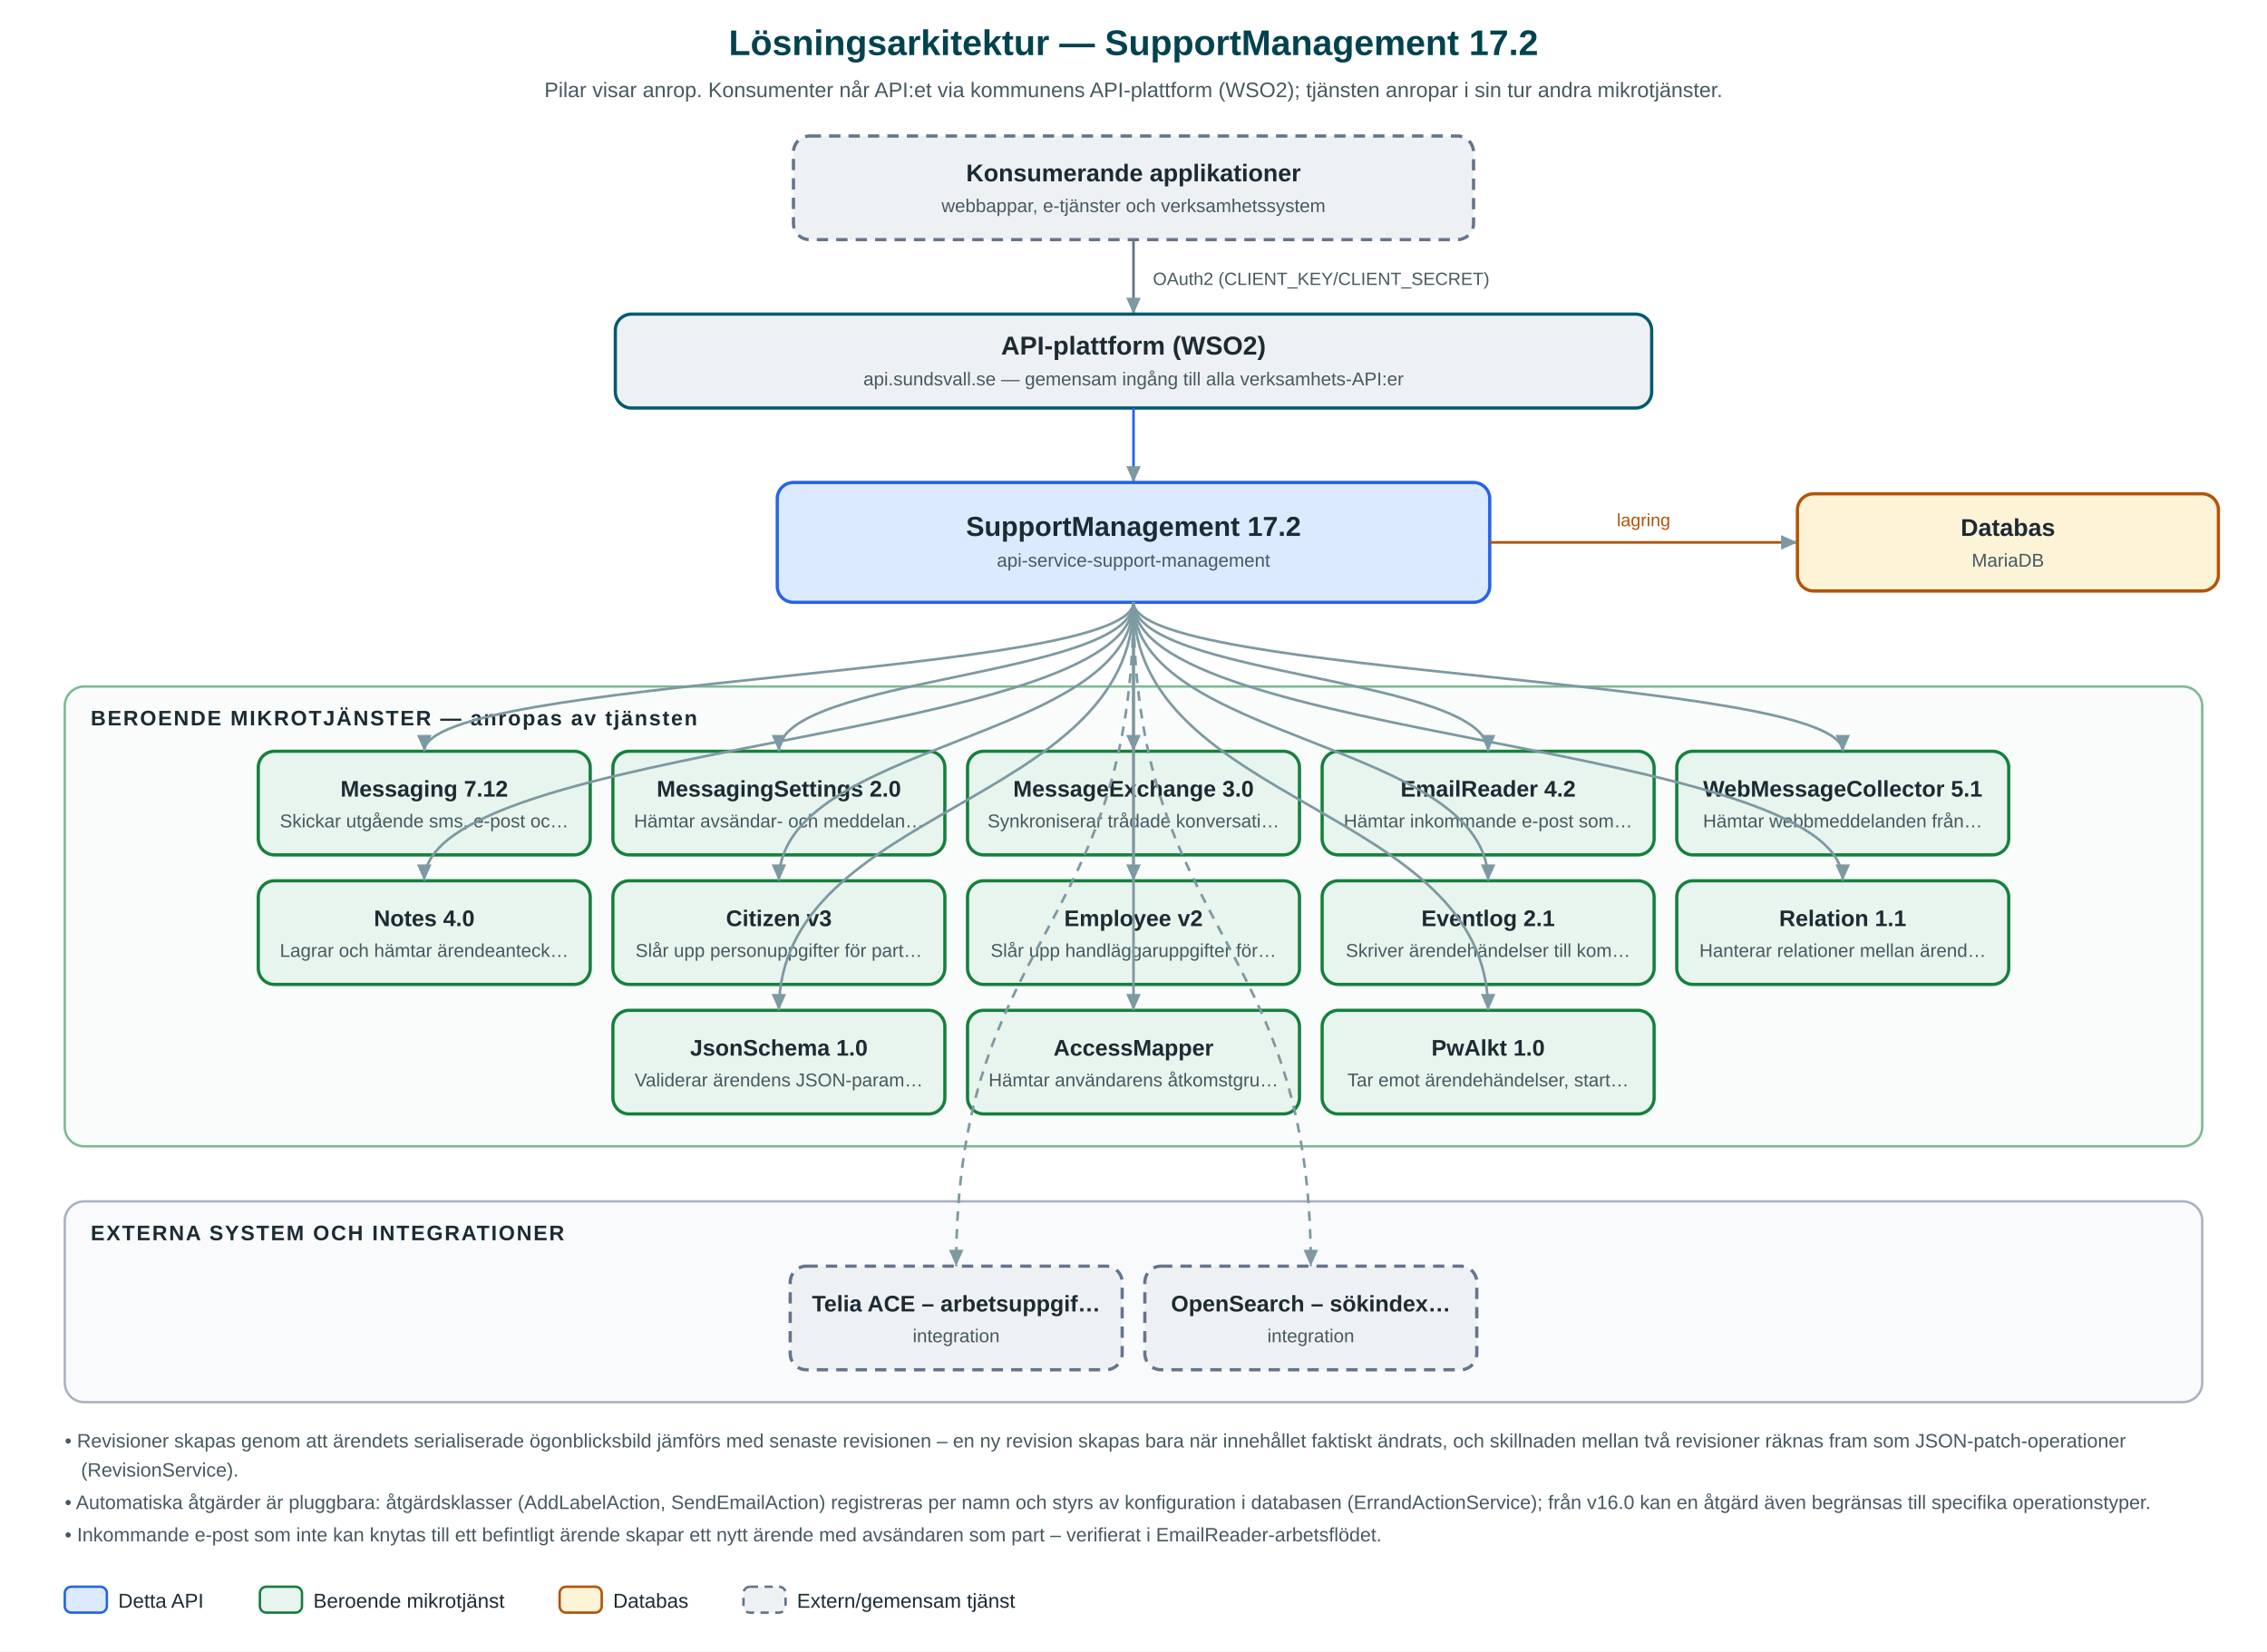
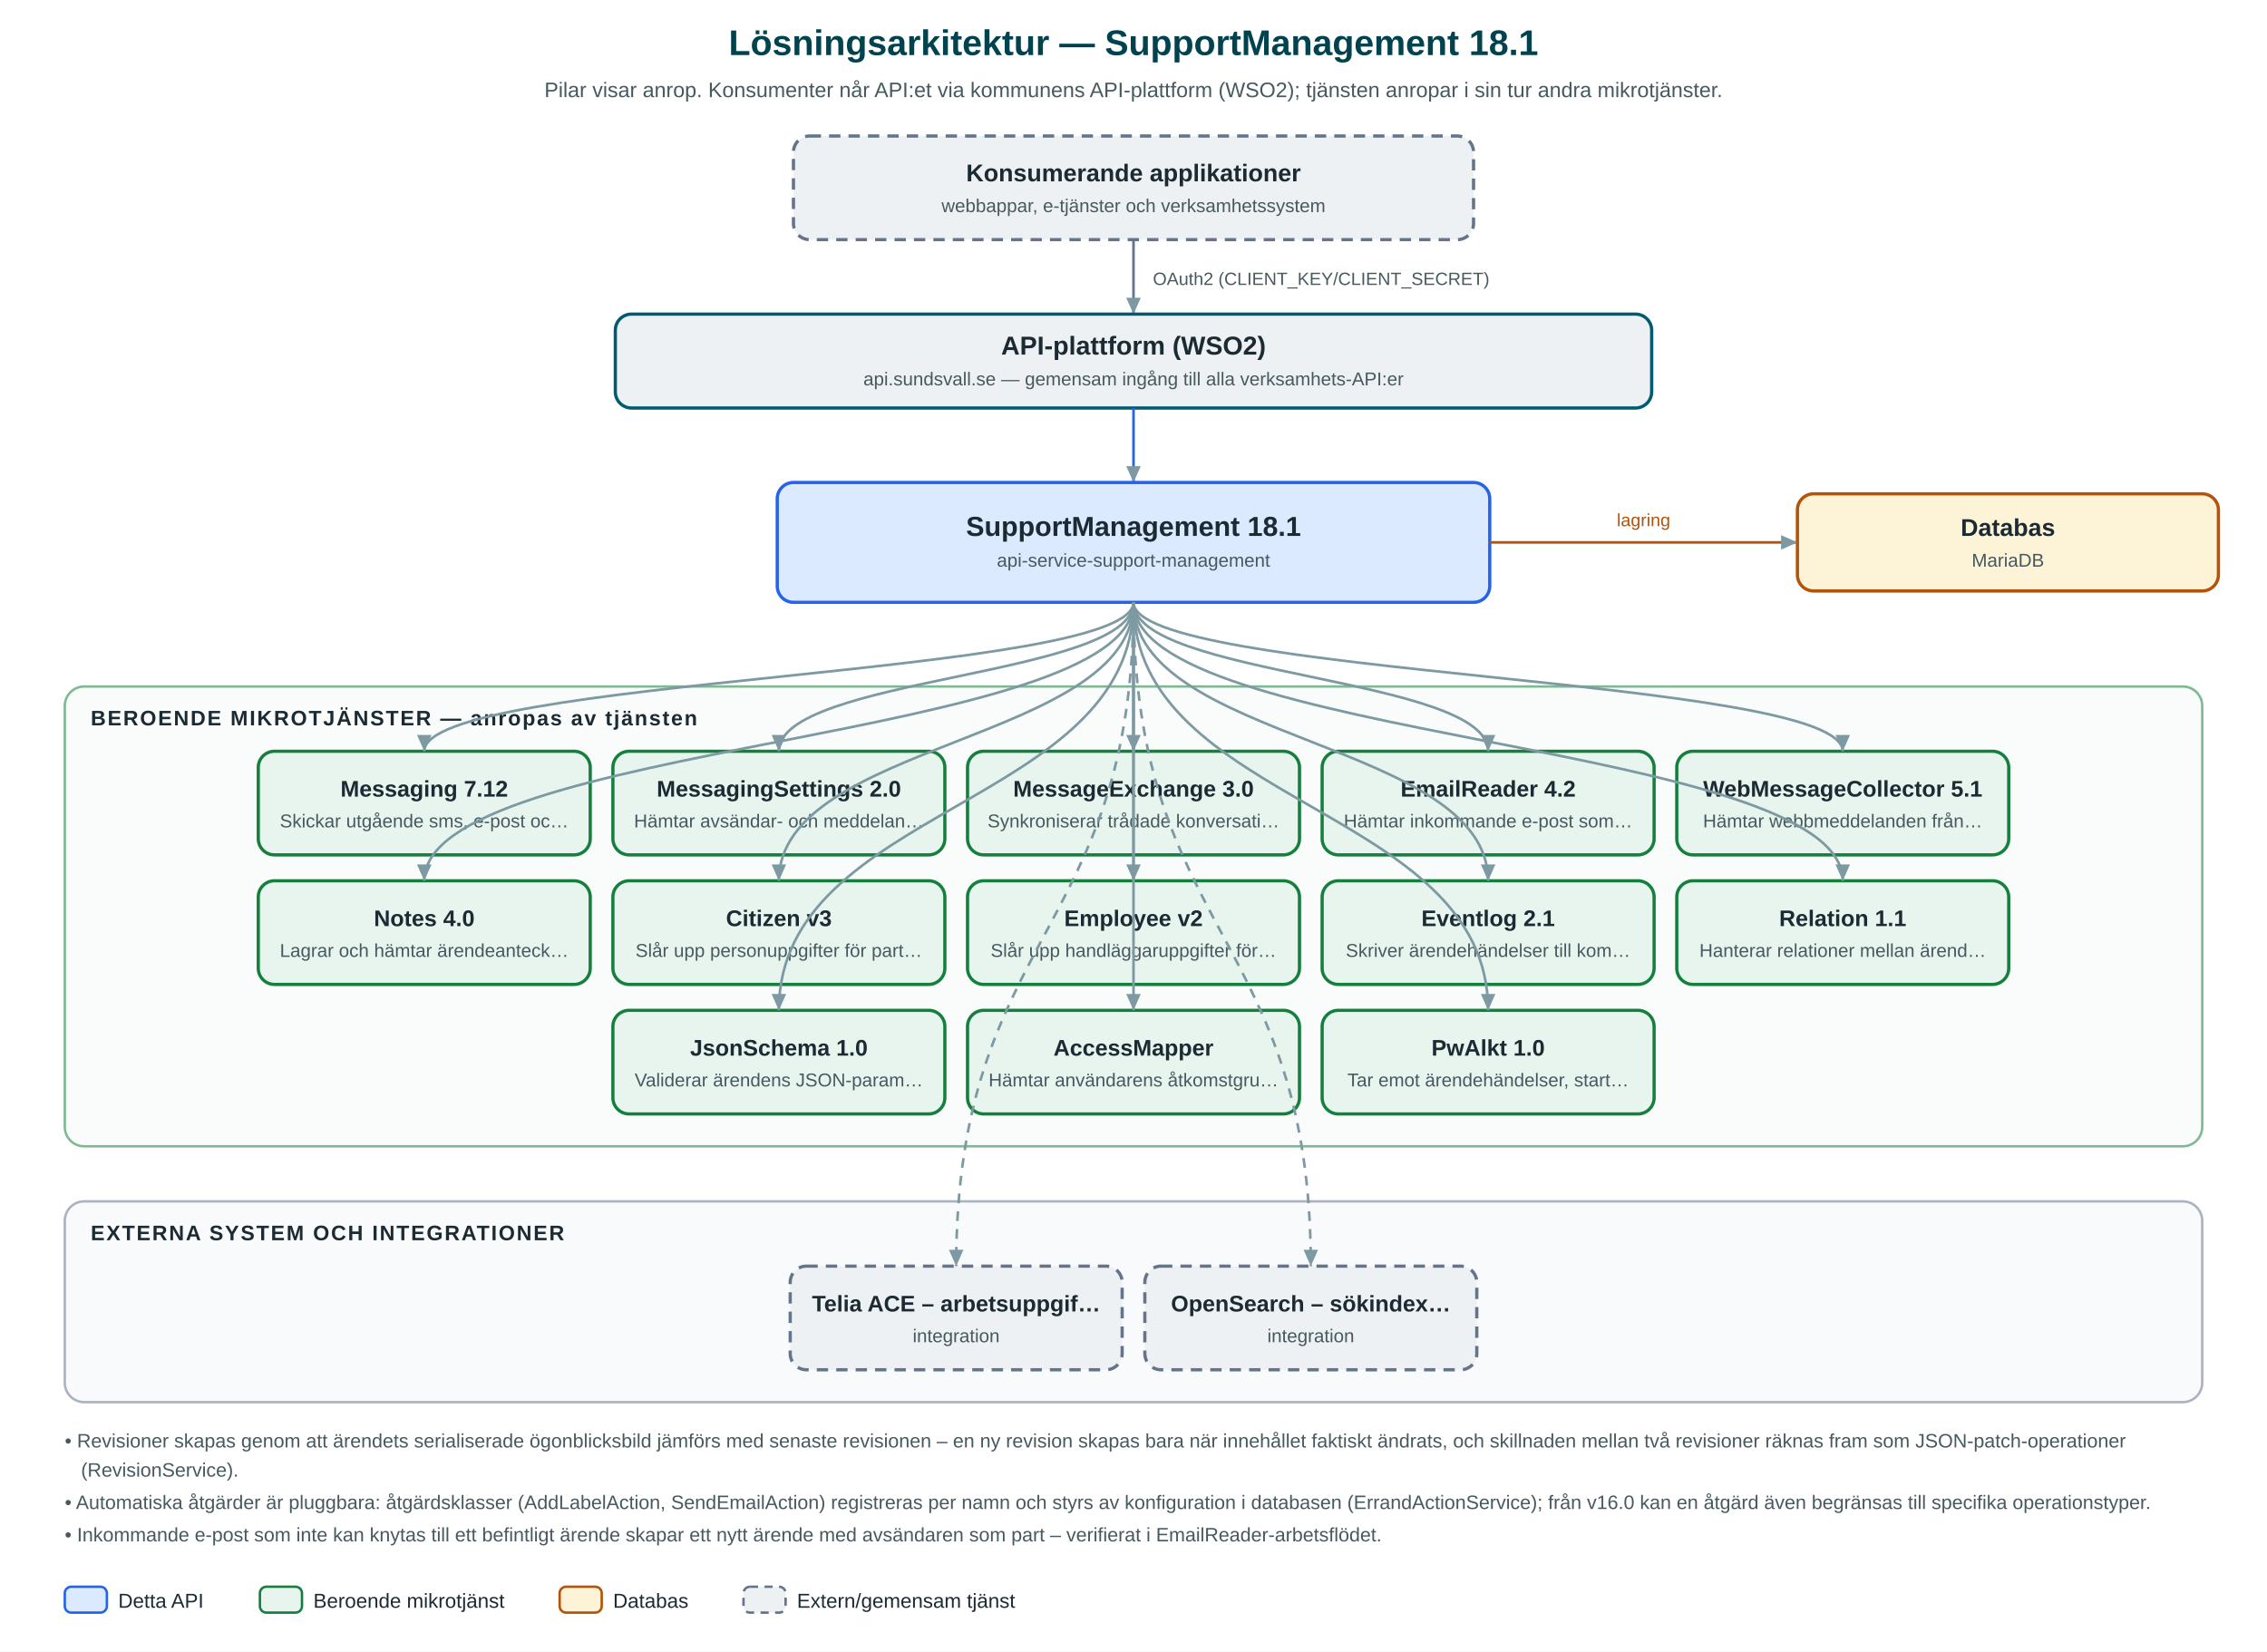
- <svg xmlns="http://www.w3.org/2000/svg" viewBox="0 0 1400 1020" font-family="Segoe UI, Helvetica Neue, Arial, sans-serif" role="img" aria-label="Arkitekturdiagram för SupportManagement 17.2">
+ <svg xmlns="http://www.w3.org/2000/svg" viewBox="0 0 1400 1020" font-family="Segoe UI, Helvetica Neue, Arial, sans-serif" role="img" aria-label="Arkitekturdiagram för SupportManagement 18.1">
  <defs>
    <marker id="arr" viewBox="0 0 10 10" refX="9" refY="5" markerWidth="7" markerHeight="7" orient="auto-start-reverse">
      <path d="M 0 1 L 9 5 L 0 9 z" fill="#7d99a1" />
    </marker>
  </defs>
  <rect width="1400" height="1020" fill="#ffffff" />
-   <text x="700.0" y="34" text-anchor="middle" font-size="22" font-weight="bold" fill="#00434f">Lösningsarkitektur — SupportManagement 17.2</text>
+   <text x="700.0" y="34" text-anchor="middle" font-size="22" font-weight="bold" fill="#00434f">Lösningsarkitektur — SupportManagement 18.1</text>
  <text x="700.0" y="60" text-anchor="middle" font-size="13" fill="#46595f">Pilar visar anrop. Konsumenter når API:et via kommunens API-plattform (WSO2); tjänsten anropar i sin tur andra mikrotjänster.</text>
  <rect x="490.0" y="84" rx="10" width="420" height="64" fill="#eef1f4" stroke="#64748b" stroke-width="2" stroke-dasharray="7,5" />
  <text x="700.0" y="112.0" text-anchor="middle" font-size="15" font-weight="bold" fill="#1c2b33">Konsumerande applikationer</text>
  <text x="700.0" y="131.0" text-anchor="middle" font-size="11.5" fill="#46595f">webbappar, e-tjänster och verksamhetssystem</text>
  <path d="M 700.0 148 L 700.0 194" fill="none" stroke="#64748b" stroke-width="1.6" marker-end="url(#arr)" />
  <text x="712.0" y="176" font-size="11" fill="#46595f">OAuth2 (CLIENT_KEY/CLIENT_SECRET)</text>
  <rect x="380.0" y="194" rx="10" width="640" height="58" fill="#eef1f4" stroke="#005a70" stroke-width="2" />
  <text x="700.0" y="219.0" text-anchor="middle" font-size="16" font-weight="bold" fill="#1c2b33">API-plattform (WSO2)</text>
  <text x="700.0" y="238.0" text-anchor="middle" font-size="11.5" fill="#46595f">api.sundsvall.se — gemensam ingång till alla verksamhets-API:er</text>
  <path d="M 700.0 252 L 700.0 298" fill="none" stroke="#2563eb" stroke-width="1.6" marker-end="url(#arr)" />
  <rect x="480.0" y="298" rx="10" width="440" height="74" fill="#dbeafe" stroke="#2563eb" stroke-width="2" />
-   <text x="700.0" y="331.0" text-anchor="middle" font-size="17" font-weight="bold" fill="#1c2b33">SupportManagement 17.2</text>
+   <text x="700.0" y="331.0" text-anchor="middle" font-size="17" font-weight="bold" fill="#1c2b33">SupportManagement 18.1</text>
  <text x="700.0" y="350.0" text-anchor="middle" font-size="11.5" fill="#46595f">api-service-support-management</text>
  <rect x="1110" y="305" rx="10" width="260" height="60" fill="#fdf3d7" stroke="#b45309" stroke-width="2" />
  <text x="1240.0" y="331.0" text-anchor="middle" font-size="15" font-weight="bold" fill="#1c2b33">Databas</text>
  <text x="1240.0" y="350.0" text-anchor="middle" font-size="11.5" fill="#46595f">MariaDB</text>
  <path d="M 920.0 335.0 L 1110 335.0" fill="none" stroke="#b45309" stroke-width="1.6" marker-end="url(#arr)" />
  <text x="1015.0" y="325.0" text-anchor="middle" font-size="11" fill="#b45309">lagring</text>
  <rect x="40" y="424" rx="12" width="1320" height="284" fill="#f4faf6" stroke="#15803d" stroke-width="1.5" opacity="0.55" />
  <text x="56" y="448" font-size="13" font-weight="bold" letter-spacing="1" fill="#1c2b33">BEROENDE MIKROTJÄNSTER — anropas av tjänsten</text>
  <rect x="159.5" y="464" rx="10" width="205" height="64" fill="#e8f5ee" stroke="#15803d" stroke-width="2" />
  <text x="262.0" y="492.0" text-anchor="middle" font-size="14" font-weight="bold" fill="#1c2b33">Messaging 7.12</text>
  <text x="262.0" y="511.0" text-anchor="middle" font-size="11.5" fill="#46595f">Skickar utgående sms, e-post oc…</text>
  <path d="M 700.0 372 C 700.0 418.0, 262.0 418.0, 262.0 464" fill="none" stroke="#7d99a1" stroke-width="1.6" marker-end="url(#arr)" />
  <rect x="378.5" y="464" rx="10" width="205" height="64" fill="#e8f5ee" stroke="#15803d" stroke-width="2" />
  <text x="481.0" y="492.0" text-anchor="middle" font-size="14" font-weight="bold" fill="#1c2b33">MessagingSettings 2.0</text>
  <text x="481.0" y="511.0" text-anchor="middle" font-size="11.5" fill="#46595f">Hämtar avsändar- och meddelan…</text>
  <path d="M 700.0 372 C 700.0 418.0, 481.0 418.0, 481.0 464" fill="none" stroke="#7d99a1" stroke-width="1.6" marker-end="url(#arr)" />
  <rect x="597.5" y="464" rx="10" width="205" height="64" fill="#e8f5ee" stroke="#15803d" stroke-width="2" />
  <text x="700.0" y="492.0" text-anchor="middle" font-size="14" font-weight="bold" fill="#1c2b33">MessageExchange 3.0</text>
  <text x="700.0" y="511.0" text-anchor="middle" font-size="11.5" fill="#46595f">Synkroniserar trådade konversati…</text>
  <path d="M 700.0 372 C 700.0 418.0, 700.0 418.0, 700.0 464" fill="none" stroke="#7d99a1" stroke-width="1.6" marker-end="url(#arr)" />
  <rect x="816.5" y="464" rx="10" width="205" height="64" fill="#e8f5ee" stroke="#15803d" stroke-width="2" />
  <text x="919.0" y="492.0" text-anchor="middle" font-size="14" font-weight="bold" fill="#1c2b33">EmailReader 4.2</text>
  <text x="919.0" y="511.0" text-anchor="middle" font-size="11.5" fill="#46595f">Hämtar inkommande e-post som…</text>
  <path d="M 700.0 372 C 700.0 418.0, 919.0 418.0, 919.0 464" fill="none" stroke="#7d99a1" stroke-width="1.6" marker-end="url(#arr)" />
  <rect x="1035.5" y="464" rx="10" width="205" height="64" fill="#e8f5ee" stroke="#15803d" stroke-width="2" />
  <text x="1138.0" y="492.0" text-anchor="middle" font-size="14" font-weight="bold" fill="#1c2b33">WebMessageCollector 5.1</text>
  <text x="1138.0" y="511.0" text-anchor="middle" font-size="11.5" fill="#46595f">Hämtar webbmeddelanden från…</text>
  <path d="M 700.0 372 C 700.0 418.0, 1138.0 418.0, 1138.0 464" fill="none" stroke="#7d99a1" stroke-width="1.6" marker-end="url(#arr)" />
  <rect x="159.5" y="544" rx="10" width="205" height="64" fill="#e8f5ee" stroke="#15803d" stroke-width="2" />
  <text x="262.0" y="572.0" text-anchor="middle" font-size="14" font-weight="bold" fill="#1c2b33">Notes 4.0</text>
  <text x="262.0" y="591.0" text-anchor="middle" font-size="11.5" fill="#46595f">Lagrar och hämtar ärendeanteck…</text>
  <path d="M 700.0 372 C 700.0 458.0, 262.0 458.0, 262.0 544" fill="none" stroke="#7d99a1" stroke-width="1.6" marker-end="url(#arr)" />
  <rect x="378.5" y="544" rx="10" width="205" height="64" fill="#e8f5ee" stroke="#15803d" stroke-width="2" />
  <text x="481.0" y="572.0" text-anchor="middle" font-size="14" font-weight="bold" fill="#1c2b33">Citizen v3</text>
  <text x="481.0" y="591.0" text-anchor="middle" font-size="11.5" fill="#46595f">Slår upp personuppgifter för part…</text>
  <path d="M 700.0 372 C 700.0 458.0, 481.0 458.0, 481.0 544" fill="none" stroke="#7d99a1" stroke-width="1.6" marker-end="url(#arr)" />
  <rect x="597.5" y="544" rx="10" width="205" height="64" fill="#e8f5ee" stroke="#15803d" stroke-width="2" />
  <text x="700.0" y="572.0" text-anchor="middle" font-size="14" font-weight="bold" fill="#1c2b33">Employee v2</text>
  <text x="700.0" y="591.0" text-anchor="middle" font-size="11.5" fill="#46595f">Slår upp handläggaruppgifter för…</text>
  <path d="M 700.0 372 C 700.0 458.0, 700.0 458.0, 700.0 544" fill="none" stroke="#7d99a1" stroke-width="1.6" marker-end="url(#arr)" />
  <rect x="816.5" y="544" rx="10" width="205" height="64" fill="#e8f5ee" stroke="#15803d" stroke-width="2" />
  <text x="919.0" y="572.0" text-anchor="middle" font-size="14" font-weight="bold" fill="#1c2b33">Eventlog 2.1</text>
  <text x="919.0" y="591.0" text-anchor="middle" font-size="11.5" fill="#46595f">Skriver ärendehändelser till kom…</text>
  <path d="M 700.0 372 C 700.0 458.0, 919.0 458.0, 919.0 544" fill="none" stroke="#7d99a1" stroke-width="1.6" marker-end="url(#arr)" />
  <rect x="1035.5" y="544" rx="10" width="205" height="64" fill="#e8f5ee" stroke="#15803d" stroke-width="2" />
  <text x="1138.0" y="572.0" text-anchor="middle" font-size="14" font-weight="bold" fill="#1c2b33">Relation 1.1</text>
  <text x="1138.0" y="591.0" text-anchor="middle" font-size="11.5" fill="#46595f">Hanterar relationer mellan ärend…</text>
  <path d="M 700.0 372 C 700.0 458.0, 1138.0 458.0, 1138.0 544" fill="none" stroke="#7d99a1" stroke-width="1.6" marker-end="url(#arr)" />
  <rect x="378.5" y="624" rx="10" width="205" height="64" fill="#e8f5ee" stroke="#15803d" stroke-width="2" />
  <text x="481.0" y="652.0" text-anchor="middle" font-size="14" font-weight="bold" fill="#1c2b33">JsonSchema 1.0</text>
  <text x="481.0" y="671.0" text-anchor="middle" font-size="11.5" fill="#46595f">Validerar ärendens JSON-param…</text>
  <path d="M 700.0 372 C 700.0 498.0, 481.0 498.0, 481.0 624" fill="none" stroke="#7d99a1" stroke-width="1.6" marker-end="url(#arr)" />
  <rect x="597.5" y="624" rx="10" width="205" height="64" fill="#e8f5ee" stroke="#15803d" stroke-width="2" />
  <text x="700.0" y="652.0" text-anchor="middle" font-size="14" font-weight="bold" fill="#1c2b33">AccessMapper</text>
  <text x="700.0" y="671.0" text-anchor="middle" font-size="11.5" fill="#46595f">Hämtar användarens åtkomstgru…</text>
  <path d="M 700.0 372 C 700.0 498.0, 700.0 498.0, 700.0 624" fill="none" stroke="#7d99a1" stroke-width="1.6" marker-end="url(#arr)" />
  <rect x="816.5" y="624" rx="10" width="205" height="64" fill="#e8f5ee" stroke="#15803d" stroke-width="2" />
  <text x="919.0" y="652.0" text-anchor="middle" font-size="14" font-weight="bold" fill="#1c2b33">PwAlkt 1.0</text>
  <text x="919.0" y="671.0" text-anchor="middle" font-size="11.5" fill="#46595f">Tar emot ärendehändelser, start…</text>
  <path d="M 700.0 372 C 700.0 498.0, 919.0 498.0, 919.0 624" fill="none" stroke="#7d99a1" stroke-width="1.6" marker-end="url(#arr)" />
  <rect x="40" y="742" rx="12" width="1320" height="124" fill="#f4f5f7" stroke="#64748b" stroke-width="1.5" opacity="0.55" />
  <text x="56" y="766" font-size="13" font-weight="bold" letter-spacing="1" fill="#1c2b33">EXTERNA SYSTEM OCH INTEGRATIONER</text>
  <rect x="488.0" y="782" rx="10" width="205" height="64" fill="#eef1f4" stroke="#64748b" stroke-width="2" stroke-dasharray="7,5" />
  <text x="590.5" y="810.0" text-anchor="middle" font-size="14" font-weight="bold" fill="#1c2b33">Telia ACE – arbetsuppgif…</text>
  <text x="590.5" y="829.0" text-anchor="middle" font-size="11.5" fill="#46595f">integration</text>
  <path d="M 700.0 372 C 700.0 577.0, 590.5 577.0, 590.5 782" fill="none" stroke="#7d99a1" stroke-width="1.6" stroke-dasharray="6,5" marker-end="url(#arr)" />
  <rect x="707.0" y="782" rx="10" width="205" height="64" fill="#eef1f4" stroke="#64748b" stroke-width="2" stroke-dasharray="7,5" />
  <text x="809.5" y="810.0" text-anchor="middle" font-size="14" font-weight="bold" fill="#1c2b33">OpenSearch – sökindex…</text>
  <text x="809.5" y="829.0" text-anchor="middle" font-size="11.5" fill="#46595f">integration</text>
  <path d="M 700.0 372 C 700.0 577.0, 809.5 577.0, 809.5 782" fill="none" stroke="#7d99a1" stroke-width="1.6" stroke-dasharray="6,5" marker-end="url(#arr)" />
  <text x="40" y="894" font-size="12" fill="#46595f">• Revisioner skapas genom att ärendets serialiserade ögonblicksbild jämförs med senaste revisionen – en ny revision skapas bara när innehållet faktiskt ändrats, och skillnaden mellan två revisioner räknas fram som JSON-patch-operationer</text>
  <text x="50.008" y="912" font-size="12" fill="#46595f">(RevisionService).</text>
  <text x="40" y="932" font-size="12" fill="#46595f">• Automatiska åtgärder är pluggbara: åtgärdsklasser (AddLabelAction, SendEmailAction) registreras per namn och styrs av konfiguration i databasen (ErrandActionService); från v16.0 kan en åtgärd även begränsas till specifika operationstyper.</text>
  <text x="40" y="952" font-size="12" fill="#46595f">• Inkommande e-post som inte kan knytas till ett befintligt ärende skapar ett nytt ärende med avsändaren som part – verifierat i EmailReader-arbetsflödet.</text>
  <rect x="40" y="980" width="26" height="16" rx="4" fill="#dbeafe" stroke="#2563eb" stroke-width="1.5" />
  <text x="73" y="993" font-size="12.5" fill="#1c2b33">Detta API</text>
  <rect x="160.5" y="980" width="26" height="16" rx="4" fill="#e8f5ee" stroke="#15803d" stroke-width="1.5" />
  <text x="193.5" y="993" font-size="12.5" fill="#1c2b33">Beroende mikrotjänst</text>
  <rect x="345.6" y="980" width="26" height="16" rx="4" fill="#fdf3d7" stroke="#b45309" stroke-width="1.5" />
  <text x="378.6" y="993" font-size="12.5" fill="#1c2b33">Databas</text>
  <rect x="459.15" y="980" width="26" height="16" rx="4" fill="#eef1f4" stroke="#64748b" stroke-width="1.5" stroke-dasharray="5,4" />
  <text x="492.15" y="993" font-size="12.5" fill="#1c2b33">Extern/gemensam tjänst</text>
</svg>
